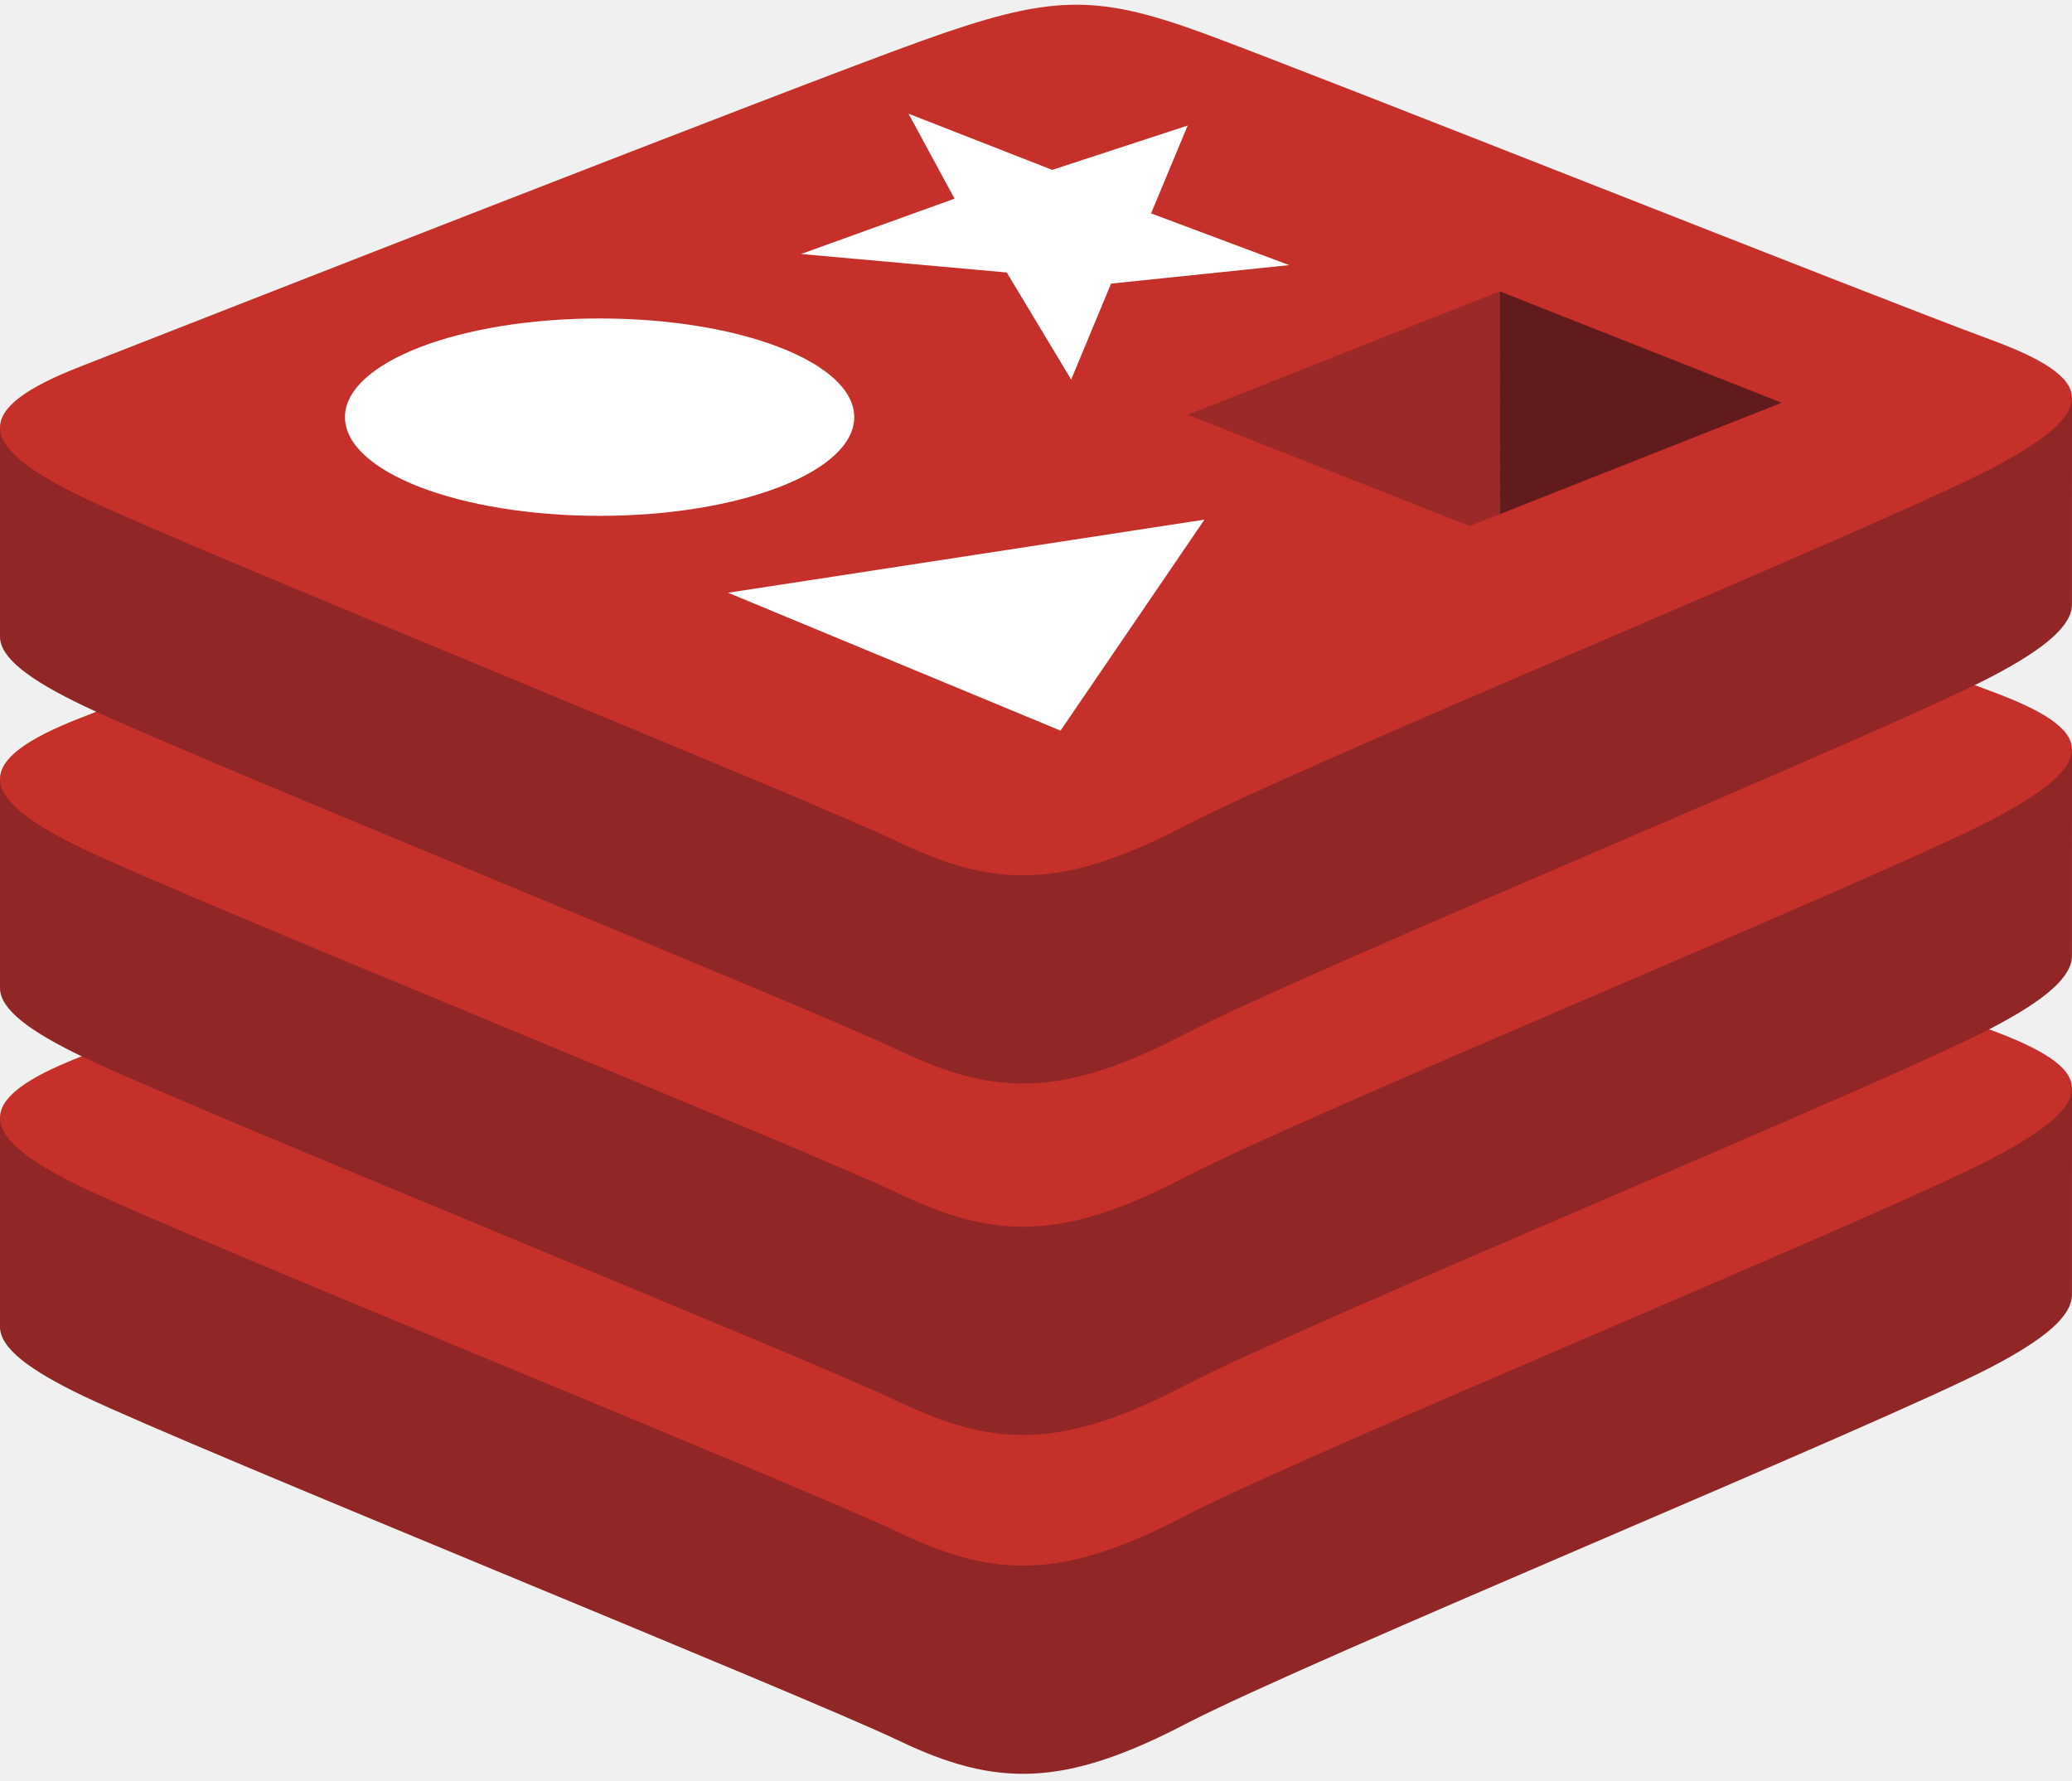
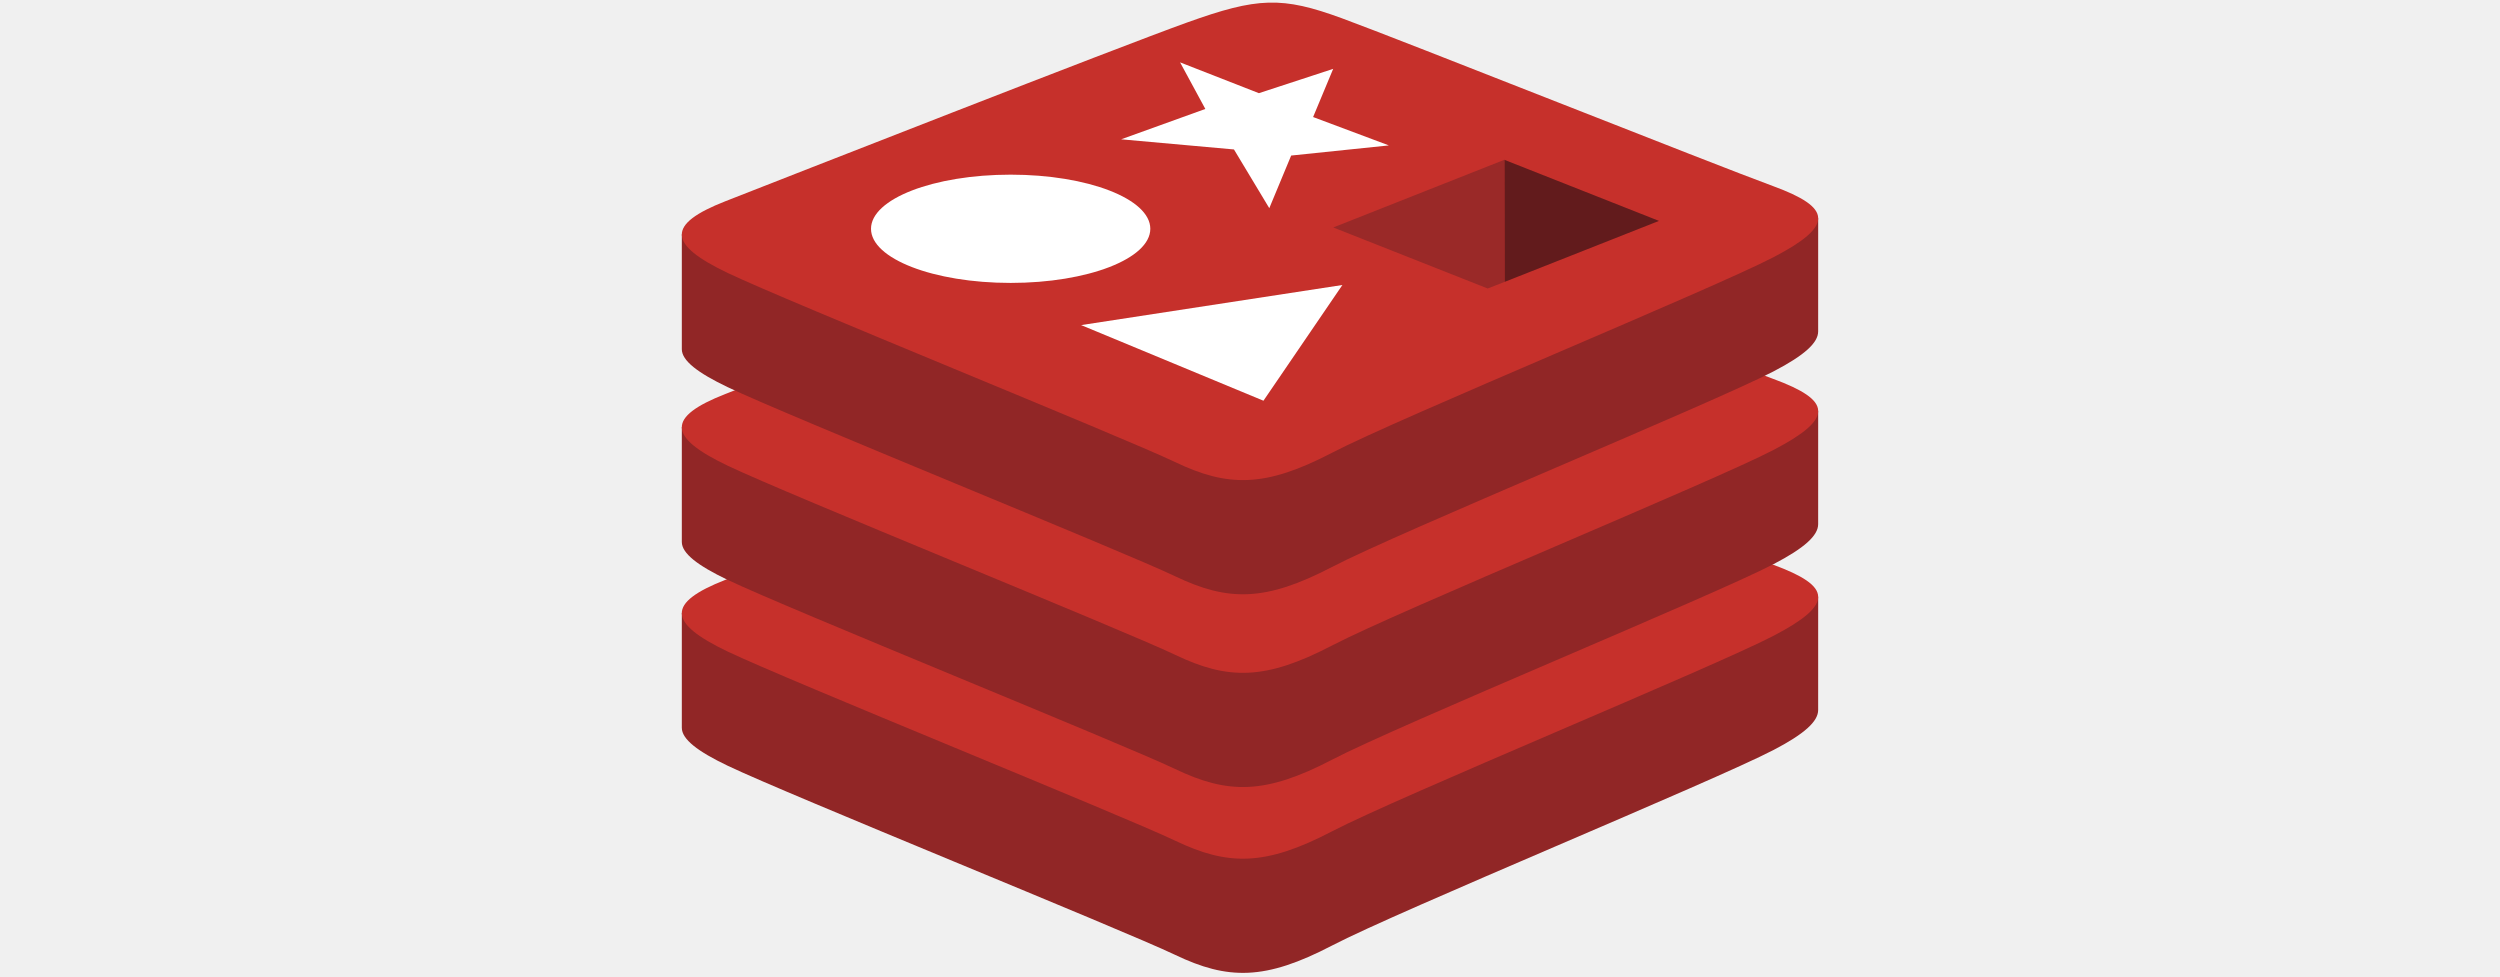
- <svg xmlns="http://www.w3.org/2000/svg" width="256px" height="220px" viewBox="0 0 256 220" version="1.1" preserveAspectRatio="xMidYMid">
+ <svg xmlns="http://www.w3.org/2000/svg" width="256px" height="100px" viewBox="0 0 256 220" version="1.1" preserveAspectRatio="xMidYMid">
  <g>
    <path d="M245.97,168.943 C232.308,176.064 161.536,205.163 146.469,213.018 C131.402,220.874 123.032,220.798 111.129,215.108 C99.227,209.418 23.913,178.996 10.346,172.511 C3.565,169.27 0,166.535 0,163.951 L0,138.075 C0,138.075 98.049,116.73 113.879,111.051 C129.707,105.372 135.199,105.167 148.67,110.101 C162.141,115.037 242.687,129.569 256,134.445 C256,134.445 255.994,157.556 255.994,159.955 C255.996,162.513 252.924,165.319 245.97,168.943" fill="#912626" />
    <path d="M245.965,143.22 C232.304,150.338 161.534,179.438 146.467,187.292 C131.401,195.149 123.031,195.072 111.129,189.382 C99.226,183.696 23.915,153.269 10.349,146.788 C-3.217,140.303 -3.502,135.84 9.825,130.622 C23.151,125.402 98.049,96.017 113.88,90.338 C129.708,84.661 135.199,84.454 148.669,89.39 C162.14,94.324 232.488,122.325 245.8,127.2 C259.115,132.081 259.626,136.099 245.965,143.22" fill="#C6302B" />
    <path d="M245.97,127.074 C232.308,134.196 161.536,163.294 146.469,171.152 C131.402,179.005 123.032,178.929 111.129,173.239 C99.226,167.552 23.913,137.127 10.346,130.642 C3.565,127.401 0,124.669 0,122.085 L0,96.206 C0,96.206 98.049,74.862 113.879,69.183 C129.707,63.504 135.199,63.298 148.67,68.233 C162.141,73.168 242.687,87.697 256,92.574 C256,92.574 255.994,115.685 255.994,118.087 C255.996,120.644 252.924,123.45 245.97,127.074" fill="#912626" />
    <path d="M245.965,101.351 C232.304,108.471 161.534,137.569 146.467,145.426 C131.401,153.28 123.031,153.203 111.129,147.513 C99.226,141.827 23.915,111.401 10.349,104.919 C-3.217,98.436 -3.502,93.972 9.825,88.752 C23.151,83.535 98.049,54.148 113.88,48.47 C129.708,42.792 135.199,42.586 148.669,47.521 C162.14,52.455 232.488,80.454 245.8,85.331 C259.115,90.21 259.626,94.23 245.965,101.35 L245.965,101.351" fill="#C6302B" />
    <path d="M245.97,83.653 C232.308,90.774 161.536,119.874 146.469,127.731 C131.402,135.585 123.032,135.508 111.129,129.818 C99.226,124.131 23.913,93.705 10.346,87.223 C3.565,83.981 0,81.247 0,78.665 L0,52.786 C0,52.786 98.049,31.442 113.879,25.764 C129.707,20.085 135.199,19.88 148.67,24.814 C162.141,29.749 242.687,44.278 256,49.155 C256,49.155 255.994,72.266 255.994,74.667 C255.996,77.222 252.924,80.028 245.97,83.653" fill="#912626" />
    <path d="M245.965,57.929 C232.304,65.049 161.534,94.149 146.467,102.004 C131.401,109.858 123.031,109.781 111.129,104.093 C99.227,98.405 23.915,67.981 10.349,61.498 C-3.217,55.015 -3.502,50.55 9.825,45.331 C23.151,40.113 98.049,10.729 113.88,5.049 C129.708,-0.63 135.199,-0.834 148.669,4.101 C162.14,9.036 232.488,37.035 245.8,41.912 C259.115,46.788 259.626,50.809 245.965,57.929" fill="#C6302B" />
    <path d="M159.283,32.757 L137.274,35.042 L132.346,46.898 L124.388,33.668 L98.973,31.384 L117.937,24.545 L112.247,14.047 L130.002,20.991 L146.74,15.511 L142.216,26.366 L159.283,32.757" fill="#FFFFFF" />
    <path d="M131.032,90.275 L89.955,73.238 L148.816,64.203 L131.032,90.275" fill="#FFFFFF" />
    <path d="M74.082,39.347 C91.457,39.347 105.542,44.807 105.542,51.541 C105.542,58.277 91.457,63.736 74.082,63.736 C56.707,63.736 42.621,58.277 42.621,51.541 C42.621,44.807 56.707,39.347 74.082,39.347" fill="#FFFFFF" />
    <path d="M185.295,35.998 L220.131,49.764 L185.325,63.517 L185.295,35.998" fill="#621B1C" />
    <path d="M146.755,51.243 L185.295,35.998 L185.325,63.517 L181.546,64.995 L146.755,51.243" fill="#9A2928" />
  </g>
</svg>
